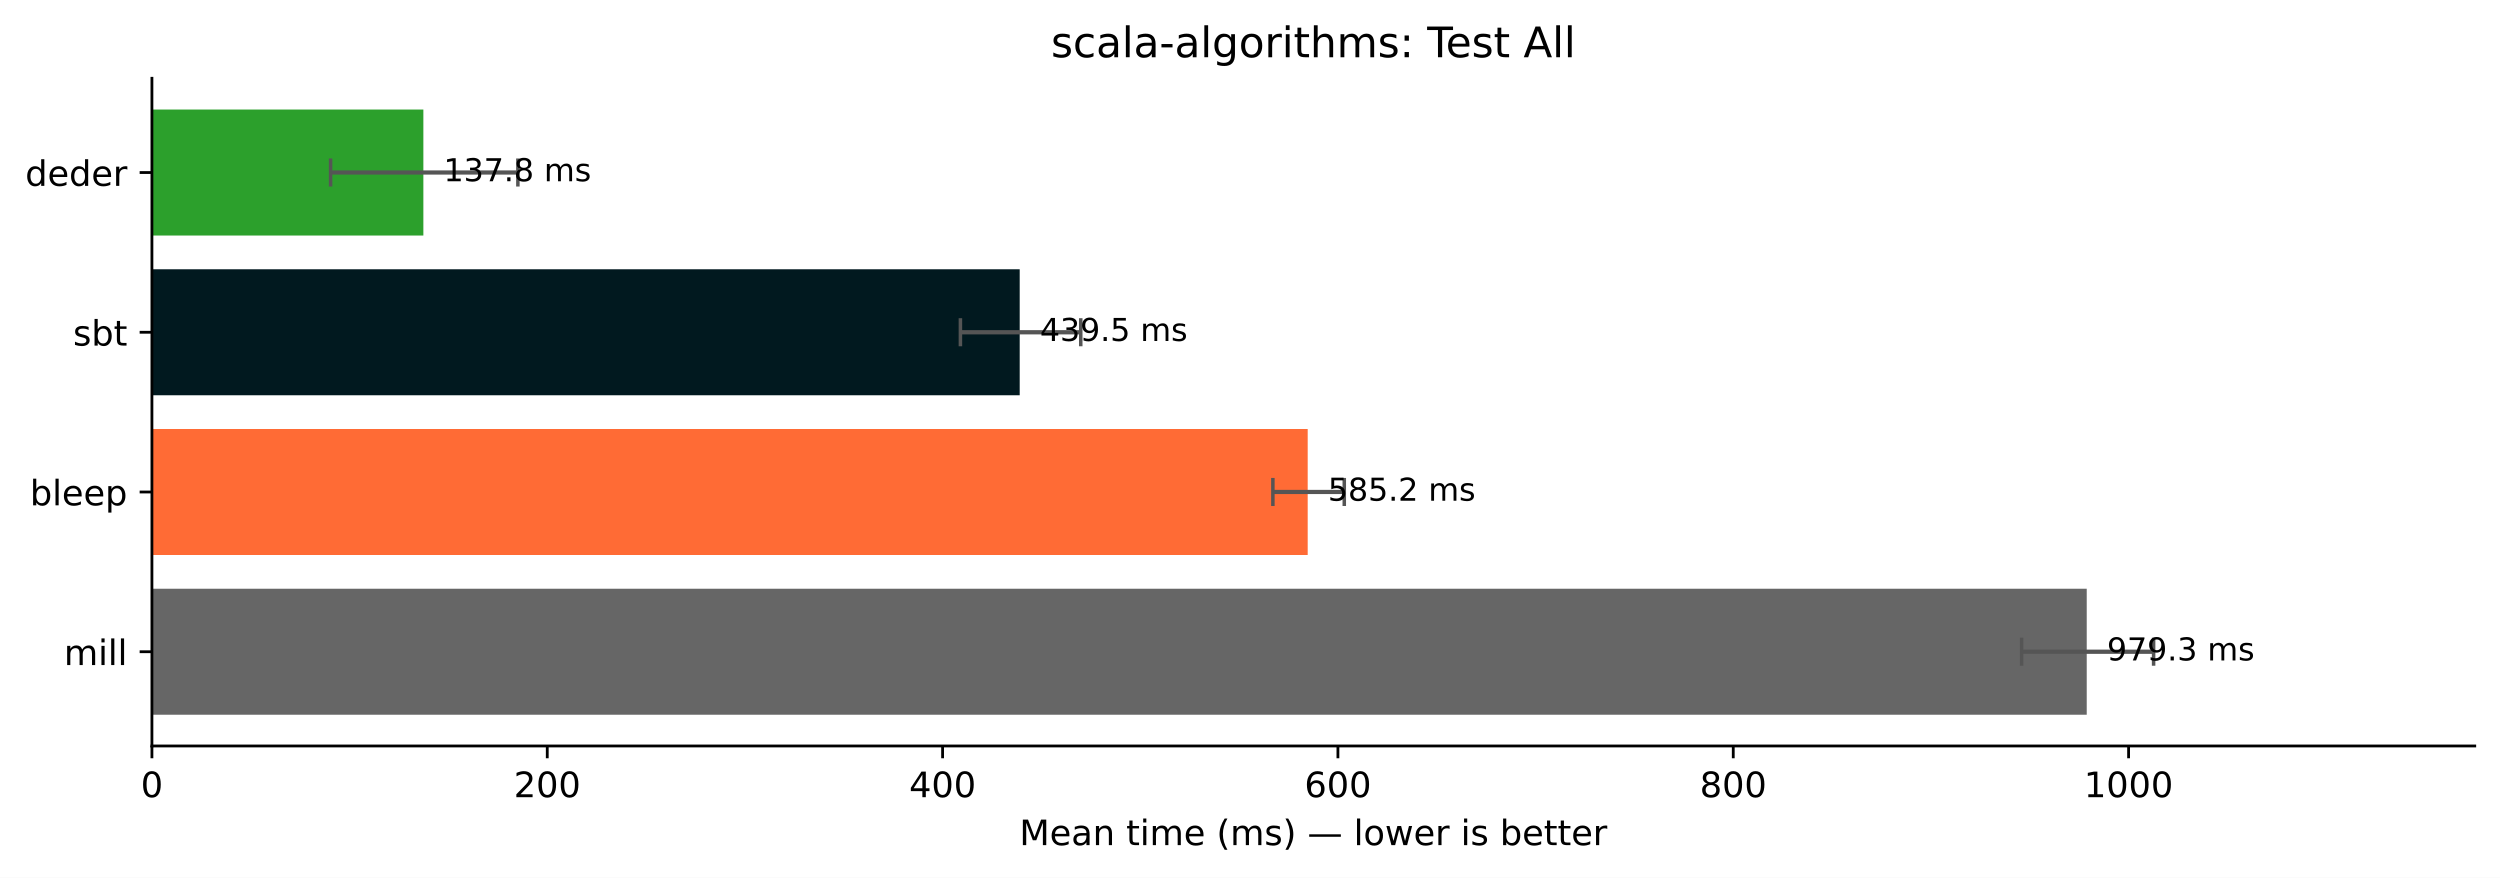
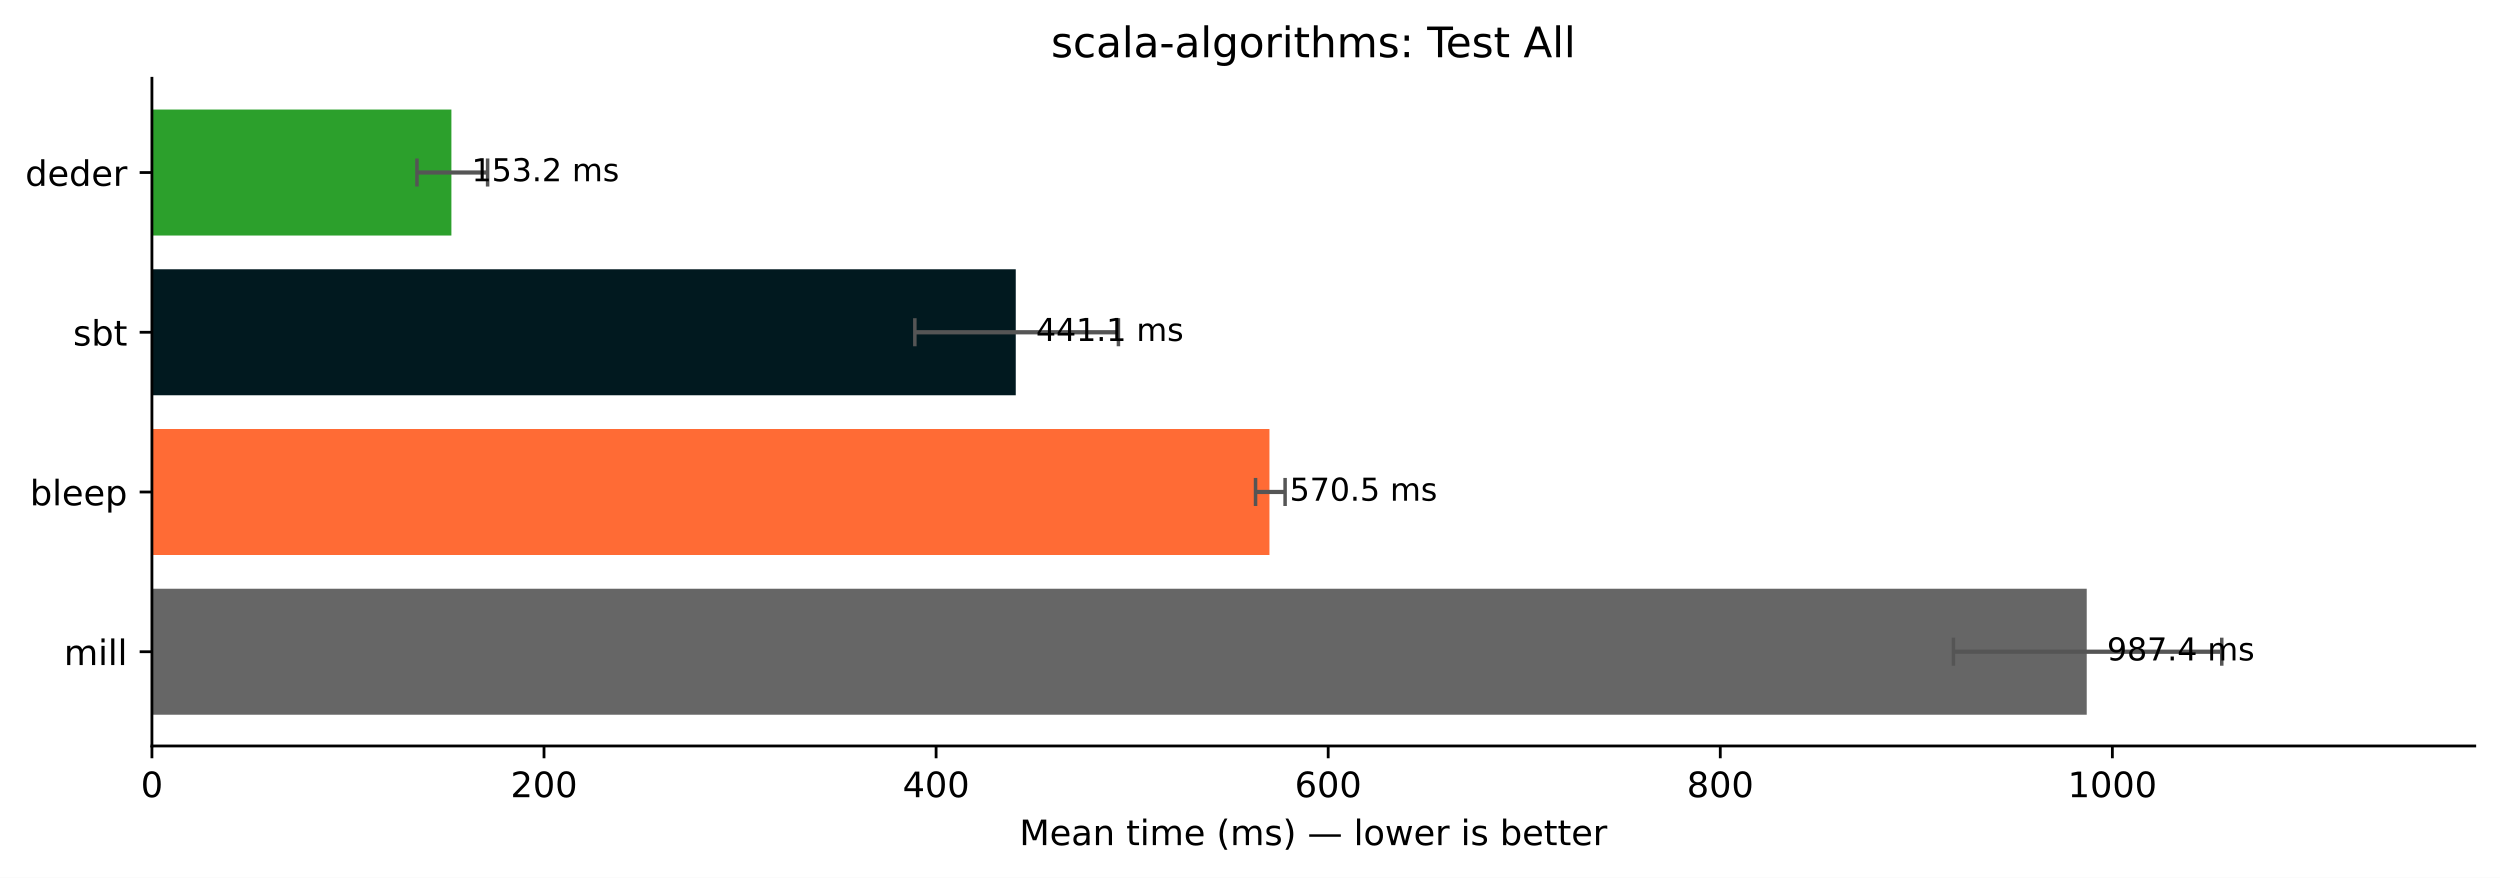
<svg xmlns="http://www.w3.org/2000/svg" xmlns:xlink="http://www.w3.org/1999/xlink" width="712.754pt" height="250.234pt" viewBox="0 0 712.754 250.234" version="1.1">
  <defs>
    <style type="text/css">*{stroke-linejoin: round; stroke-linecap: butt}</style>
  </defs>
  <g id="figure_1">
    <g id="patch_1">
      <path d="M 0 250.234  L 712.754 250.234  L 712.754 0  L 0 0  z " style="fill: #ffffff" />
    </g>
    <g id="axes_1">
      <g id="patch_2">
        <path d="M 43.314 212.678  L 705.554 212.678  L 705.554 22.318  L 43.314 22.318  z " style="fill: #ffffff" />
      </g>
      <g id="patch_3">
-         <path d="M 43.314 204.025  L 595.181 204.025  L 595.181 167.593  L 43.314 167.593  z " clip-path="url(#p6f0d23548c)" style="fill: #666666; stroke: #ffffff; stroke-width: 0.5; stroke-linejoin: miter" />
+         <path d="M 43.314 204.025  L 595.181 204.025  L 595.181 167.593  L 43.314 167.593  z " clip-path="url(#p4888cff6eb)" style="fill: #666666; stroke: #ffffff; stroke-width: 0.5; stroke-linejoin: miter" />
      </g>
      <g id="patch_4">
-         <path d="M 43.314 158.485  L 373.077 158.485  L 373.077 122.052  L 43.314 122.052  z " clip-path="url(#p6f0d23548c)" style="fill: #ff6b35; stroke: #ffffff; stroke-width: 0.5; stroke-linejoin: miter" />
+         <path d="M 43.314 158.485  L 362.171 158.485  L 362.171 122.052  L 43.314 122.052  z " clip-path="url(#p4888cff6eb)" style="fill: #ff6b35; stroke: #ffffff; stroke-width: 0.5; stroke-linejoin: miter" />
      </g>
      <g id="patch_5">
-         <path d="M 43.314 112.944  L 290.968 112.944  L 290.968 76.512  L 43.314 76.512  z " clip-path="url(#p6f0d23548c)" style="fill: #01191f; stroke: #ffffff; stroke-width: 0.5; stroke-linejoin: miter" />
+         <path d="M 43.314 112.944  L 289.845 112.944  L 289.845 76.512  L 43.314 76.512  z " clip-path="url(#p4888cff6eb)" style="fill: #01191f; stroke: #ffffff; stroke-width: 0.5; stroke-linejoin: miter" />
      </g>
      <g id="patch_6">
-         <path d="M 43.314 67.403  L 120.951 67.403  L 120.951 30.971  L 43.314 30.971  z " clip-path="url(#p6f0d23548c)" style="fill: #2ca02c; stroke: #ffffff; stroke-width: 0.5; stroke-linejoin: miter" />
+         <path d="M 43.314 67.403  L 128.944 67.403  L 128.944 30.971  L 43.314 30.971  z " clip-path="url(#p4888cff6eb)" style="fill: #2ca02c; stroke: #ffffff; stroke-width: 0.5; stroke-linejoin: miter" />
      </g>
      <g id="matplotlib.axis_1">
        <g id="xtick_1">
          <g id="line2d_1">
            <defs>
-               <path id="mfed53fc3c5" d="M 0 0  L 0 3.5  " style="stroke: #000000; stroke-width: 0.8" />
+               <path id="me0e08c7382" d="M 0 0  L 0 3.5  " style="stroke: #000000; stroke-width: 0.8" />
            </defs>
            <g>
-               <use xlink:href="#mfed53fc3c5" x="43.314" y="212.678" style="stroke: #000000; stroke-width: 0.8" />
+               <use xlink:href="#me0e08c7382" x="43.314" y="212.678" style="stroke: #000000; stroke-width: 0.8" />
            </g>
          </g>
          <g id="text_1">
            <g transform="translate(40.13281 227.2766) scale(0.1 -0.1)">
              <defs>
                <path id="DejaVuSans-30" d="M 2034 4250  Q 1547 4250 1301 3770  Q 1056 3291 1056 2328  Q 1056 1369 1301 889  Q 1547 409 2034 409  Q 2525 409 2770 889  Q 3016 1369 3016 2328  Q 3016 3291 2770 3770  Q 2525 4250 2034 4250  z M 2034 4750  Q 2819 4750 3233 4129  Q 3647 3509 3647 2328  Q 3647 1150 3233 529  Q 2819 -91 2034 -91  Q 1250 -91 836 529  Q 422 1150 422 2328  Q 422 3509 836 4129  Q 1250 4750 2034 4750  z " transform="scale(0.015625)" />
              </defs>
              <use xlink:href="#DejaVuSans-30" />
            </g>
          </g>
        </g>
        <g id="xtick_2">
          <g id="line2d_2">
            <g>
-               <use xlink:href="#mfed53fc3c5" x="156.024" y="212.678" style="stroke: #000000; stroke-width: 0.8" />
+               <use xlink:href="#me0e08c7382" x="155.099" y="212.678" style="stroke: #000000; stroke-width: 0.8" />
            </g>
          </g>
          <g id="text_2">
-             <g transform="translate(146.4803 227.2766) scale(0.1 -0.1)">
+             <g transform="translate(145.5553 227.2766) scale(0.1 -0.1)">
              <defs>
                <path id="DejaVuSans-32" d="M 1228 531  L 3431 531  L 3431 0  L 469 0  L 469 531  Q 828 903 1448 1529  Q 2069 2156 2228 2338  Q 2531 2678 2651 2914  Q 2772 3150 2772 3378  Q 2772 3750 2511 3984  Q 2250 4219 1831 4219  Q 1534 4219 1204 4116  Q 875 4013 500 3803  L 500 4441  Q 881 4594 1212 4672  Q 1544 4750 1819 4750  Q 2544 4750 2975 4387  Q 3406 4025 3406 3419  Q 3406 3131 3298 2873  Q 3191 2616 2906 2266  Q 2828 2175 2409 1742  Q 1991 1309 1228 531  z " transform="scale(0.015625)" />
              </defs>
              <use xlink:href="#DejaVuSans-32" />
              <use xlink:href="#DejaVuSans-30" transform="translate(63.62305 0)" />
              <use xlink:href="#DejaVuSans-30" transform="translate(127.2461 0)" />
            </g>
          </g>
        </g>
        <g id="xtick_3">
          <g id="line2d_3">
            <g>
-               <use xlink:href="#mfed53fc3c5" x="268.734" y="212.678" style="stroke: #000000; stroke-width: 0.8" />
+               <use xlink:href="#me0e08c7382" x="266.884" y="212.678" style="stroke: #000000; stroke-width: 0.8" />
            </g>
          </g>
          <g id="text_3">
-             <g transform="translate(259.1902 227.2766) scale(0.1 -0.1)">
+             <g transform="translate(257.3402 227.2766) scale(0.1 -0.1)">
              <defs>
                <path id="DejaVuSans-34" d="M 2419 4116  L 825 1625  L 2419 1625  L 2419 4116  z M 2253 4666  L 3047 4666  L 3047 1625  L 3713 1625  L 3713 1100  L 3047 1100  L 3047 0  L 2419 0  L 2419 1100  L 313 1100  L 313 1709  L 2253 4666  z " transform="scale(0.015625)" />
              </defs>
              <use xlink:href="#DejaVuSans-34" />
              <use xlink:href="#DejaVuSans-30" transform="translate(63.62305 0)" />
              <use xlink:href="#DejaVuSans-30" transform="translate(127.2461 0)" />
            </g>
          </g>
        </g>
        <g id="xtick_4">
          <g id="line2d_4">
            <g>
-               <use xlink:href="#mfed53fc3c5" x="381.444" y="212.678" style="stroke: #000000; stroke-width: 0.8" />
+               <use xlink:href="#me0e08c7382" x="378.669" y="212.678" style="stroke: #000000; stroke-width: 0.8" />
            </g>
          </g>
          <g id="text_4">
-             <g transform="translate(371.9002 227.2766) scale(0.1 -0.1)">
+             <g transform="translate(369.1252 227.2766) scale(0.1 -0.1)">
              <defs>
                <path id="DejaVuSans-36" d="M 2113 2584  Q 1688 2584 1439 2293  Q 1191 2003 1191 1497  Q 1191 994 1439 701  Q 1688 409 2113 409  Q 2538 409 2786 701  Q 3034 994 3034 1497  Q 3034 2003 2786 2293  Q 2538 2584 2113 2584  z M 3366 4563  L 3366 3988  Q 3128 4100 2886 4159  Q 2644 4219 2406 4219  Q 1781 4219 1451 3797  Q 1122 3375 1075 2522  Q 1259 2794 1537 2939  Q 1816 3084 2150 3084  Q 2853 3084 3261 2657  Q 3669 2231 3669 1497  Q 3669 778 3244 343  Q 2819 -91 2113 -91  Q 1303 -91 875 529  Q 447 1150 447 2328  Q 447 3434 972 4092  Q 1497 4750 2381 4750  Q 2619 4750 2861 4703  Q 3103 4656 3366 4563  z " transform="scale(0.015625)" />
              </defs>
              <use xlink:href="#DejaVuSans-36" />
              <use xlink:href="#DejaVuSans-30" transform="translate(63.62305 0)" />
              <use xlink:href="#DejaVuSans-30" transform="translate(127.2461 0)" />
            </g>
          </g>
        </g>
        <g id="xtick_5">
          <g id="line2d_5">
            <g>
-               <use xlink:href="#mfed53fc3c5" x="494.154" y="212.678" style="stroke: #000000; stroke-width: 0.8" />
+               <use xlink:href="#me0e08c7382" x="490.454" y="212.678" style="stroke: #000000; stroke-width: 0.8" />
            </g>
          </g>
          <g id="text_5">
-             <g transform="translate(484.6102 227.2766) scale(0.1 -0.1)">
+             <g transform="translate(480.9101 227.2766) scale(0.1 -0.1)">
              <defs>
                <path id="DejaVuSans-38" d="M 2034 2216  Q 1584 2216 1326 1975  Q 1069 1734 1069 1313  Q 1069 891 1326 650  Q 1584 409 2034 409  Q 2484 409 2743 651  Q 3003 894 3003 1313  Q 3003 1734 2745 1975  Q 2488 2216 2034 2216  z M 1403 2484  Q 997 2584 770 2862  Q 544 3141 544 3541  Q 544 4100 942 4425  Q 1341 4750 2034 4750  Q 2731 4750 3128 4425  Q 3525 4100 3525 3541  Q 3525 3141 3298 2862  Q 3072 2584 2669 2484  Q 3125 2378 3379 2068  Q 3634 1759 3634 1313  Q 3634 634 3220 271  Q 2806 -91 2034 -91  Q 1263 -91 848 271  Q 434 634 434 1313  Q 434 1759 690 2068  Q 947 2378 1403 2484  z M 1172 3481  Q 1172 3119 1398 2916  Q 1625 2713 2034 2713  Q 2441 2713 2670 2916  Q 2900 3119 2900 3481  Q 2900 3844 2670 4047  Q 2441 4250 2034 4250  Q 1625 4250 1398 4047  Q 1172 3844 1172 3481  z " transform="scale(0.015625)" />
              </defs>
              <use xlink:href="#DejaVuSans-38" />
              <use xlink:href="#DejaVuSans-30" transform="translate(63.62305 0)" />
              <use xlink:href="#DejaVuSans-30" transform="translate(127.2461 0)" />
            </g>
          </g>
        </g>
        <g id="xtick_6">
          <g id="line2d_6">
            <g>
-               <use xlink:href="#mfed53fc3c5" x="606.864" y="212.678" style="stroke: #000000; stroke-width: 0.8" />
+               <use xlink:href="#me0e08c7382" x="602.239" y="212.678" style="stroke: #000000; stroke-width: 0.8" />
            </g>
          </g>
          <g id="text_6">
-             <g transform="translate(594.1389 227.2766) scale(0.1 -0.1)">
+             <g transform="translate(589.5138 227.2766) scale(0.1 -0.1)">
              <defs>
                <path id="DejaVuSans-31" d="M 794 531  L 1825 531  L 1825 4091  L 703 3866  L 703 4441  L 1819 4666  L 2450 4666  L 2450 531  L 3481 531  L 3481 0  L 794 0  L 794 531  z " transform="scale(0.015625)" />
              </defs>
              <use xlink:href="#DejaVuSans-31" />
              <use xlink:href="#DejaVuSans-30" transform="translate(63.62305 0)" />
              <use xlink:href="#DejaVuSans-30" transform="translate(127.2461 0)" />
              <use xlink:href="#DejaVuSans-30" transform="translate(190.8691 0)" />
            </g>
          </g>
        </g>
        <g id="text_7">
          <g transform="translate(290.6372 240.9547) scale(0.1 -0.1)">
            <defs>
              <path id="DejaVuSans-4d" d="M 628 4666  L 1569 4666  L 2759 1491  L 3956 4666  L 4897 4666  L 4897 0  L 4281 0  L 4281 4097  L 3078 897  L 2444 897  L 1241 4097  L 1241 0  L 628 0  L 628 4666  z " transform="scale(0.015625)" />
              <path id="DejaVuSans-65" d="M 3597 1894  L 3597 1613  L 953 1613  Q 991 1019 1311 708  Q 1631 397 2203 397  Q 2534 397 2845 478  Q 3156 559 3463 722  L 3463 178  Q 3153 47 2828 -22  Q 2503 -91 2169 -91  Q 1331 -91 842 396  Q 353 884 353 1716  Q 353 2575 817 3079  Q 1281 3584 2069 3584  Q 2775 3584 3186 3129  Q 3597 2675 3597 1894  z M 3022 2063  Q 3016 2534 2758 2815  Q 2500 3097 2075 3097  Q 1594 3097 1305 2825  Q 1016 2553 972 2059  L 3022 2063  z " transform="scale(0.015625)" />
              <path id="DejaVuSans-61" d="M 2194 1759  Q 1497 1759 1228 1600  Q 959 1441 959 1056  Q 959 750 1161 570  Q 1363 391 1709 391  Q 2188 391 2477 730  Q 2766 1069 2766 1631  L 2766 1759  L 2194 1759  z M 3341 1997  L 3341 0  L 2766 0  L 2766 531  Q 2569 213 2275 61  Q 1981 -91 1556 -91  Q 1019 -91 701 211  Q 384 513 384 1019  Q 384 1609 779 1909  Q 1175 2209 1959 2209  L 2766 2209  L 2766 2266  Q 2766 2663 2505 2880  Q 2244 3097 1772 3097  Q 1472 3097 1187 3025  Q 903 2953 641 2809  L 641 3341  Q 956 3463 1253 3523  Q 1550 3584 1831 3584  Q 2591 3584 2966 3190  Q 3341 2797 3341 1997  z " transform="scale(0.015625)" />
              <path id="DejaVuSans-6e" d="M 3513 2113  L 3513 0  L 2938 0  L 2938 2094  Q 2938 2591 2744 2837  Q 2550 3084 2163 3084  Q 1697 3084 1428 2787  Q 1159 2491 1159 1978  L 1159 0  L 581 0  L 581 3500  L 1159 3500  L 1159 2956  Q 1366 3272 1645 3428  Q 1925 3584 2291 3584  Q 2894 3584 3203 3211  Q 3513 2838 3513 2113  z " transform="scale(0.015625)" />
              <path id="DejaVuSans-20" transform="scale(0.015625)" />
              <path id="DejaVuSans-74" d="M 1172 4494  L 1172 3500  L 2356 3500  L 2356 3053  L 1172 3053  L 1172 1153  Q 1172 725 1289 603  Q 1406 481 1766 481  L 2356 481  L 2356 0  L 1766 0  Q 1100 0 847 248  Q 594 497 594 1153  L 594 3053  L 172 3053  L 172 3500  L 594 3500  L 594 4494  L 1172 4494  z " transform="scale(0.015625)" />
              <path id="DejaVuSans-69" d="M 603 3500  L 1178 3500  L 1178 0  L 603 0  L 603 3500  z M 603 4863  L 1178 4863  L 1178 4134  L 603 4134  L 603 4863  z " transform="scale(0.015625)" />
              <path id="DejaVuSans-6d" d="M 3328 2828  Q 3544 3216 3844 3400  Q 4144 3584 4550 3584  Q 5097 3584 5394 3201  Q 5691 2819 5691 2113  L 5691 0  L 5113 0  L 5113 2094  Q 5113 2597 4934 2840  Q 4756 3084 4391 3084  Q 3944 3084 3684 2787  Q 3425 2491 3425 1978  L 3425 0  L 2847 0  L 2847 2094  Q 2847 2600 2669 2842  Q 2491 3084 2119 3084  Q 1678 3084 1418 2786  Q 1159 2488 1159 1978  L 1159 0  L 581 0  L 581 3500  L 1159 3500  L 1159 2956  Q 1356 3278 1631 3431  Q 1906 3584 2284 3584  Q 2666 3584 2933 3390  Q 3200 3197 3328 2828  z " transform="scale(0.015625)" />
              <path id="DejaVuSans-28" d="M 1984 4856  Q 1566 4138 1362 3434  Q 1159 2731 1159 2009  Q 1159 1288 1364 580  Q 1569 -128 1984 -844  L 1484 -844  Q 1016 -109 783 600  Q 550 1309 550 2009  Q 550 2706 781 3412  Q 1013 4119 1484 4856  L 1984 4856  z " transform="scale(0.015625)" />
              <path id="DejaVuSans-73" d="M 2834 3397  L 2834 2853  Q 2591 2978 2328 3040  Q 2066 3103 1784 3103  Q 1356 3103 1142 2972  Q 928 2841 928 2578  Q 928 2378 1081 2264  Q 1234 2150 1697 2047  L 1894 2003  Q 2506 1872 2764 1633  Q 3022 1394 3022 966  Q 3022 478 2636 193  Q 2250 -91 1575 -91  Q 1294 -91 989 -36  Q 684 19 347 128  L 347 722  Q 666 556 975 473  Q 1284 391 1588 391  Q 1994 391 2212 530  Q 2431 669 2431 922  Q 2431 1156 2273 1281  Q 2116 1406 1581 1522  L 1381 1569  Q 847 1681 609 1914  Q 372 2147 372 2553  Q 372 3047 722 3315  Q 1072 3584 1716 3584  Q 2034 3584 2315 3537  Q 2597 3491 2834 3397  z " transform="scale(0.015625)" />
              <path id="DejaVuSans-29" d="M 513 4856  L 1013 4856  Q 1481 4119 1714 3412  Q 1947 2706 1947 2009  Q 1947 1309 1714 600  Q 1481 -109 1013 -844  L 513 -844  Q 928 -128 1133 580  Q 1338 1288 1338 2009  Q 1338 2731 1133 3434  Q 928 4138 513 4856  z " transform="scale(0.015625)" />
              <path id="DejaVuSans-2014" d="M 313 1978  L 6088 1978  L 6088 1528  L 313 1528  L 313 1978  z " transform="scale(0.015625)" />
              <path id="DejaVuSans-6c" d="M 603 4863  L 1178 4863  L 1178 0  L 603 0  L 603 4863  z " transform="scale(0.015625)" />
              <path id="DejaVuSans-6f" d="M 1959 3097  Q 1497 3097 1228 2736  Q 959 2375 959 1747  Q 959 1119 1226 758  Q 1494 397 1959 397  Q 2419 397 2687 759  Q 2956 1122 2956 1747  Q 2956 2369 2687 2733  Q 2419 3097 1959 3097  z M 1959 3584  Q 2709 3584 3137 3096  Q 3566 2609 3566 1747  Q 3566 888 3137 398  Q 2709 -91 1959 -91  Q 1206 -91 779 398  Q 353 888 353 1747  Q 353 2609 779 3096  Q 1206 3584 1959 3584  z " transform="scale(0.015625)" />
              <path id="DejaVuSans-77" d="M 269 3500  L 844 3500  L 1563 769  L 2278 3500  L 2956 3500  L 3675 769  L 4391 3500  L 4966 3500  L 4050 0  L 3372 0  L 2619 2869  L 1863 0  L 1184 0  L 269 3500  z " transform="scale(0.015625)" />
              <path id="DejaVuSans-72" d="M 2631 2963  Q 2534 3019 2420 3045  Q 2306 3072 2169 3072  Q 1681 3072 1420 2755  Q 1159 2438 1159 1844  L 1159 0  L 581 0  L 581 3500  L 1159 3500  L 1159 2956  Q 1341 3275 1631 3429  Q 1922 3584 2338 3584  Q 2397 3584 2469 3576  Q 2541 3569 2628 3553  L 2631 2963  z " transform="scale(0.015625)" />
              <path id="DejaVuSans-62" d="M 3116 1747  Q 3116 2381 2855 2742  Q 2594 3103 2138 3103  Q 1681 3103 1420 2742  Q 1159 2381 1159 1747  Q 1159 1113 1420 752  Q 1681 391 2138 391  Q 2594 391 2855 752  Q 3116 1113 3116 1747  z M 1159 2969  Q 1341 3281 1617 3432  Q 1894 3584 2278 3584  Q 2916 3584 3314 3078  Q 3713 2572 3713 1747  Q 3713 922 3314 415  Q 2916 -91 2278 -91  Q 1894 -91 1617 61  Q 1341 213 1159 525  L 1159 0  L 581 0  L 581 4863  L 1159 4863  L 1159 2969  z " transform="scale(0.015625)" />
            </defs>
            <use xlink:href="#DejaVuSans-4d" />
            <use xlink:href="#DejaVuSans-65" transform="translate(86.2793 0)" />
            <use xlink:href="#DejaVuSans-61" transform="translate(147.8027 0)" />
            <use xlink:href="#DejaVuSans-6e" transform="translate(209.082 0)" />
            <use xlink:href="#DejaVuSans-20" transform="translate(272.4609 0)" />
            <use xlink:href="#DejaVuSans-74" transform="translate(304.248 0)" />
            <use xlink:href="#DejaVuSans-69" transform="translate(343.457 0)" />
            <use xlink:href="#DejaVuSans-6d" transform="translate(371.2402 0)" />
            <use xlink:href="#DejaVuSans-65" transform="translate(468.6523 0)" />
            <use xlink:href="#DejaVuSans-20" transform="translate(530.1758 0)" />
            <use xlink:href="#DejaVuSans-28" transform="translate(561.9629 0)" />
            <use xlink:href="#DejaVuSans-6d" transform="translate(600.9766 0)" />
            <use xlink:href="#DejaVuSans-73" transform="translate(698.3887 0)" />
            <use xlink:href="#DejaVuSans-29" transform="translate(750.4883 0)" />
            <use xlink:href="#DejaVuSans-20" transform="translate(789.502 0)" />
            <use xlink:href="#DejaVuSans-2014" transform="translate(821.2891 0)" />
            <use xlink:href="#DejaVuSans-20" transform="translate(921.2891 0)" />
            <use xlink:href="#DejaVuSans-6c" transform="translate(953.0762 0)" />
            <use xlink:href="#DejaVuSans-6f" transform="translate(980.8594 0)" />
            <use xlink:href="#DejaVuSans-77" transform="translate(1042.041 0)" />
            <use xlink:href="#DejaVuSans-65" transform="translate(1123.828 0)" />
            <use xlink:href="#DejaVuSans-72" transform="translate(1185.352 0)" />
            <use xlink:href="#DejaVuSans-20" transform="translate(1226.465 0)" />
            <use xlink:href="#DejaVuSans-69" transform="translate(1258.252 0)" />
            <use xlink:href="#DejaVuSans-73" transform="translate(1286.035 0)" />
            <use xlink:href="#DejaVuSans-20" transform="translate(1338.135 0)" />
            <use xlink:href="#DejaVuSans-62" transform="translate(1369.922 0)" />
            <use xlink:href="#DejaVuSans-65" transform="translate(1433.398 0)" />
            <use xlink:href="#DejaVuSans-74" transform="translate(1494.922 0)" />
            <use xlink:href="#DejaVuSans-74" transform="translate(1534.131 0)" />
            <use xlink:href="#DejaVuSans-65" transform="translate(1573.34 0)" />
            <use xlink:href="#DejaVuSans-72" transform="translate(1634.863 0)" />
          </g>
        </g>
      </g>
      <g id="matplotlib.axis_2">
        <g id="ytick_1">
          <g id="line2d_7">
            <defs>
-               <path id="ma9e6e2f2ea" d="M 0 0  L -3.5 0  " style="stroke: #000000; stroke-width: 0.8" />
+               <path id="m2886c5a9be" d="M 0 0  L -3.5 0  " style="stroke: #000000; stroke-width: 0.8" />
            </defs>
            <g>
-               <use xlink:href="#ma9e6e2f2ea" x="43.314" y="185.809" style="stroke: #000000; stroke-width: 0.8" />
+               <use xlink:href="#m2886c5a9be" x="43.314" y="185.809" style="stroke: #000000; stroke-width: 0.8" />
            </g>
          </g>
          <g id="text_8">
            <g transform="translate(18.23906 189.6083) scale(0.1 -0.1)">
              <use xlink:href="#DejaVuSans-6d" />
              <use xlink:href="#DejaVuSans-69" transform="translate(97.41211 0)" />
              <use xlink:href="#DejaVuSans-6c" transform="translate(125.1953 0)" />
              <use xlink:href="#DejaVuSans-6c" transform="translate(152.9785 0)" />
            </g>
          </g>
        </g>
        <g id="ytick_2">
          <g id="line2d_8">
            <g>
-               <use xlink:href="#ma9e6e2f2ea" x="43.314" y="140.268" style="stroke: #000000; stroke-width: 0.8" />
+               <use xlink:href="#m2886c5a9be" x="43.314" y="140.268" style="stroke: #000000; stroke-width: 0.8" />
            </g>
          </g>
          <g id="text_9">
            <g transform="translate(8.532813 144.0677) scale(0.1 -0.1)">
              <defs>
                <path id="DejaVuSans-70" d="M 1159 525  L 1159 -1331  L 581 -1331  L 581 3500  L 1159 3500  L 1159 2969  Q 1341 3281 1617 3432  Q 1894 3584 2278 3584  Q 2916 3584 3314 3078  Q 3713 2572 3713 1747  Q 3713 922 3314 415  Q 2916 -91 2278 -91  Q 1894 -91 1617 61  Q 1341 213 1159 525  z M 3116 1747  Q 3116 2381 2855 2742  Q 2594 3103 2138 3103  Q 1681 3103 1420 2742  Q 1159 2381 1159 1747  Q 1159 1113 1420 752  Q 1681 391 2138 391  Q 2594 391 2855 752  Q 3116 1113 3116 1747  z " transform="scale(0.015625)" />
              </defs>
              <use xlink:href="#DejaVuSans-62" />
              <use xlink:href="#DejaVuSans-6c" transform="translate(63.47656 0)" />
              <use xlink:href="#DejaVuSans-65" transform="translate(91.25977 0)" />
              <use xlink:href="#DejaVuSans-65" transform="translate(152.7832 0)" />
              <use xlink:href="#DejaVuSans-70" transform="translate(214.3066 0)" />
            </g>
          </g>
        </g>
        <g id="ytick_3">
          <g id="line2d_9">
            <g>
-               <use xlink:href="#ma9e6e2f2ea" x="43.314" y="94.728" style="stroke: #000000; stroke-width: 0.8" />
+               <use xlink:href="#m2886c5a9be" x="43.314" y="94.728" style="stroke: #000000; stroke-width: 0.8" />
            </g>
          </g>
          <g id="text_10">
            <g transform="translate(20.83594 98.52701) scale(0.1 -0.1)">
              <use xlink:href="#DejaVuSans-73" />
              <use xlink:href="#DejaVuSans-62" transform="translate(52.09961 0)" />
              <use xlink:href="#DejaVuSans-74" transform="translate(115.5762 0)" />
            </g>
          </g>
        </g>
        <g id="ytick_4">
          <g id="line2d_10">
            <g>
-               <use xlink:href="#ma9e6e2f2ea" x="43.314" y="49.187" style="stroke: #000000; stroke-width: 0.8" />
+               <use xlink:href="#m2886c5a9be" x="43.314" y="49.187" style="stroke: #000000; stroke-width: 0.8" />
            </g>
          </g>
          <g id="text_11">
            <g transform="translate(7.2 52.98634) scale(0.1 -0.1)">
              <defs>
                <path id="DejaVuSans-64" d="M 2906 2969  L 2906 4863  L 3481 4863  L 3481 0  L 2906 0  L 2906 525  Q 2725 213 2448 61  Q 2172 -91 1784 -91  Q 1150 -91 751 415  Q 353 922 353 1747  Q 353 2572 751 3078  Q 1150 3584 1784 3584  Q 2172 3584 2448 3432  Q 2725 3281 2906 2969  z M 947 1747  Q 947 1113 1208 752  Q 1469 391 1925 391  Q 2381 391 2643 752  Q 2906 1113 2906 1747  Q 2906 2381 2643 2742  Q 2381 3103 1925 3103  Q 1469 3103 1208 2742  Q 947 2381 947 1747  z " transform="scale(0.015625)" />
              </defs>
              <use xlink:href="#DejaVuSans-64" />
              <use xlink:href="#DejaVuSans-65" transform="translate(63.47656 0)" />
              <use xlink:href="#DejaVuSans-64" transform="translate(125 0)" />
              <use xlink:href="#DejaVuSans-65" transform="translate(188.4766 0)" />
              <use xlink:href="#DejaVuSans-72" transform="translate(250 0)" />
            </g>
          </g>
        </g>
      </g>
      <g id="LineCollection_1">
-         <path d="M 576.363 185.809  L 613.998 185.809  " clip-path="url(#p6f0d23548c)" style="fill: none; stroke: #555555; stroke-width: 1.2" />
-         <path d="M 362.9 140.268  L 383.254 140.268  " clip-path="url(#p6f0d23548c)" style="fill: none; stroke: #555555; stroke-width: 1.2" />
-         <path d="M 273.813 94.728  L 308.124 94.728  " clip-path="url(#p6f0d23548c)" style="fill: none; stroke: #555555; stroke-width: 1.2" />
-         <path d="M 94.253 49.187  L 147.649 49.187  " clip-path="url(#p6f0d23548c)" style="fill: none; stroke: #555555; stroke-width: 1.2" />
+         <path d="M 556.936 185.809  L 633.425 185.809  " clip-path="url(#p4888cff6eb)" style="fill: none; stroke: #555555; stroke-width: 1.2" />
+         <path d="M 357.957 140.268  L 366.385 140.268  " clip-path="url(#p4888cff6eb)" style="fill: none; stroke: #555555; stroke-width: 1.2" />
+         <path d="M 260.824 94.728  L 318.866 94.728  " clip-path="url(#p4888cff6eb)" style="fill: none; stroke: #555555; stroke-width: 1.2" />
+         <path d="M 118.872 49.187  L 139.017 49.187  " clip-path="url(#p4888cff6eb)" style="fill: none; stroke: #555555; stroke-width: 1.2" />
      </g>
      <g id="line2d_11">
        <defs>
-           <path id="m5d13f2602f" d="M 0 4  L 0 -4  " style="stroke: #555555" />
+           <path id="m384f2eba77" d="M 0 4  L 0 -4  " style="stroke: #555555" />
        </defs>
-         <g clip-path="url(#p6f0d23548c)">
-           <use xlink:href="#m5d13f2602f" x="576.363" y="185.809" style="fill: #1f77b4; stroke: #555555" />
-           <use xlink:href="#m5d13f2602f" x="362.9" y="140.268" style="fill: #1f77b4; stroke: #555555" />
-           <use xlink:href="#m5d13f2602f" x="273.813" y="94.728" style="fill: #1f77b4; stroke: #555555" />
-           <use xlink:href="#m5d13f2602f" x="94.253" y="49.187" style="fill: #1f77b4; stroke: #555555" />
+         <g clip-path="url(#p4888cff6eb)">
+           <use xlink:href="#m384f2eba77" x="556.936" y="185.809" style="fill: #1f77b4; stroke: #555555" />
+           <use xlink:href="#m384f2eba77" x="357.957" y="140.268" style="fill: #1f77b4; stroke: #555555" />
+           <use xlink:href="#m384f2eba77" x="260.824" y="94.728" style="fill: #1f77b4; stroke: #555555" />
+           <use xlink:href="#m384f2eba77" x="118.872" y="49.187" style="fill: #1f77b4; stroke: #555555" />
        </g>
      </g>
      <g id="line2d_12">
-         <g clip-path="url(#p6f0d23548c)">
-           <use xlink:href="#m5d13f2602f" x="613.998" y="185.809" style="fill: #1f77b4; stroke: #555555" />
-           <use xlink:href="#m5d13f2602f" x="383.254" y="140.268" style="fill: #1f77b4; stroke: #555555" />
-           <use xlink:href="#m5d13f2602f" x="308.124" y="94.728" style="fill: #1f77b4; stroke: #555555" />
-           <use xlink:href="#m5d13f2602f" x="147.649" y="49.187" style="fill: #1f77b4; stroke: #555555" />
+         <g clip-path="url(#p4888cff6eb)">
+           <use xlink:href="#m384f2eba77" x="633.425" y="185.809" style="fill: #1f77b4; stroke: #555555" />
+           <use xlink:href="#m384f2eba77" x="366.385" y="140.268" style="fill: #1f77b4; stroke: #555555" />
+           <use xlink:href="#m384f2eba77" x="318.866" y="94.728" style="fill: #1f77b4; stroke: #555555" />
+           <use xlink:href="#m384f2eba77" x="139.017" y="49.187" style="fill: #1f77b4; stroke: #555555" />
        </g>
      </g>
      <g id="patch_7">
        <path d="M 43.314 212.678  L 43.314 22.318  " style="fill: none; stroke: #000000; stroke-width: 0.8; stroke-linejoin: miter; stroke-linecap: square" />
      </g>
      <g id="patch_8">
        <path d="M 43.314 212.678  L 705.554 212.678  " style="fill: none; stroke: #000000; stroke-width: 0.8; stroke-linejoin: miter; stroke-linecap: square" />
      </g>
      <g id="text_12">
        <g transform="translate(600.6994 188.2926) scale(0.09 -0.09)">
          <defs>
            <path id="DejaVuSans-39" d="M 703 97  L 703 672  Q 941 559 1184 500  Q 1428 441 1663 441  Q 2288 441 2617 861  Q 2947 1281 2994 2138  Q 2813 1869 2534 1725  Q 2256 1581 1919 1581  Q 1219 1581 811 2004  Q 403 2428 403 3163  Q 403 3881 828 4315  Q 1253 4750 1959 4750  Q 2769 4750 3195 4129  Q 3622 3509 3622 2328  Q 3622 1225 3098 567  Q 2575 -91 1691 -91  Q 1453 -91 1209 -44  Q 966 3 703 97  z M 1959 2075  Q 2384 2075 2632 2365  Q 2881 2656 2881 3163  Q 2881 3666 2632 3958  Q 2384 4250 1959 4250  Q 1534 4250 1286 3958  Q 1038 3666 1038 3163  Q 1038 2656 1286 2365  Q 1534 2075 1959 2075  z " transform="scale(0.015625)" />
            <path id="DejaVuSans-37" d="M 525 4666  L 3525 4666  L 3525 4397  L 1831 0  L 1172 0  L 2766 4134  L 525 4134  L 525 4666  z " transform="scale(0.015625)" />
            <path id="DejaVuSans-2e" d="M 684 794  L 1344 794  L 1344 0  L 684 0  L 684 794  z " transform="scale(0.015625)" />
-             <path id="DejaVuSans-33" d="M 2597 2516  Q 3050 2419 3304 2112  Q 3559 1806 3559 1356  Q 3559 666 3084 287  Q 2609 -91 1734 -91  Q 1441 -91 1130 -33  Q 819 25 488 141  L 488 750  Q 750 597 1062 519  Q 1375 441 1716 441  Q 2309 441 2620 675  Q 2931 909 2931 1356  Q 2931 1769 2642 2001  Q 2353 2234 1838 2234  L 1294 2234  L 1294 2753  L 1863 2753  Q 2328 2753 2575 2939  Q 2822 3125 2822 3475  Q 2822 3834 2567 4026  Q 2313 4219 1838 4219  Q 1578 4219 1281 4162  Q 984 4106 628 3988  L 628 4550  Q 988 4650 1302 4700  Q 1616 4750 1894 4750  Q 2613 4750 3031 4423  Q 3450 4097 3450 3541  Q 3450 3153 3228 2886  Q 3006 2619 2597 2516  z " transform="scale(0.015625)" />
          </defs>
          <use xlink:href="#DejaVuSans-39" />
-           <use xlink:href="#DejaVuSans-37" transform="translate(63.62305 0)" />
-           <use xlink:href="#DejaVuSans-39" transform="translate(127.2461 0)" />
+           <use xlink:href="#DejaVuSans-38" transform="translate(63.62305 0)" />
+           <use xlink:href="#DejaVuSans-37" transform="translate(127.2461 0)" />
          <use xlink:href="#DejaVuSans-2e" transform="translate(190.8691 0)" />
-           <use xlink:href="#DejaVuSans-33" transform="translate(222.6562 0)" />
+           <use xlink:href="#DejaVuSans-34" transform="translate(222.6562 0)" />
          <use xlink:href="#DejaVuSans-20" transform="translate(286.2793 0)" />
          <use xlink:href="#DejaVuSans-6d" transform="translate(318.0664 0)" />
          <use xlink:href="#DejaVuSans-73" transform="translate(415.4785 0)" />
        </g>
      </g>
      <g id="text_13">
-         <g transform="translate(378.5957 142.7519) scale(0.09 -0.09)">
+         <g transform="translate(367.6895 142.7519) scale(0.09 -0.09)">
          <defs>
            <path id="DejaVuSans-35" d="M 691 4666  L 3169 4666  L 3169 4134  L 1269 4134  L 1269 2991  Q 1406 3038 1543 3061  Q 1681 3084 1819 3084  Q 2600 3084 3056 2656  Q 3513 2228 3513 1497  Q 3513 744 3044 326  Q 2575 -91 1722 -91  Q 1428 -91 1123 -41  Q 819 9 494 109  L 494 744  Q 775 591 1075 516  Q 1375 441 1709 441  Q 2250 441 2565 725  Q 2881 1009 2881 1497  Q 2881 1984 2565 2268  Q 2250 2553 1709 2553  Q 1456 2553 1204 2497  Q 953 2441 691 2322  L 691 4666  z " transform="scale(0.015625)" />
          </defs>
          <use xlink:href="#DejaVuSans-35" />
-           <use xlink:href="#DejaVuSans-38" transform="translate(63.62305 0)" />
-           <use xlink:href="#DejaVuSans-35" transform="translate(127.2461 0)" />
-           <use xlink:href="#DejaVuSans-2e" transform="translate(190.8691 0)" />
-           <use xlink:href="#DejaVuSans-32" transform="translate(222.6562 0)" />
-           <use xlink:href="#DejaVuSans-20" transform="translate(286.2793 0)" />
-           <use xlink:href="#DejaVuSans-6d" transform="translate(318.0664 0)" />
-           <use xlink:href="#DejaVuSans-73" transform="translate(415.4785 0)" />
-         </g>
-       </g>
-       <g id="text_14">
-         <g transform="translate(296.4871 97.21123) scale(0.09 -0.09)">
-           <use xlink:href="#DejaVuSans-34" />
-           <use xlink:href="#DejaVuSans-33" transform="translate(63.62305 0)" />
-           <use xlink:href="#DejaVuSans-39" transform="translate(127.2461 0)" />
+           <use xlink:href="#DejaVuSans-37" transform="translate(63.62305 0)" />
+           <use xlink:href="#DejaVuSans-30" transform="translate(127.2461 0)" />
          <use xlink:href="#DejaVuSans-2e" transform="translate(190.8691 0)" />
          <use xlink:href="#DejaVuSans-35" transform="translate(222.6562 0)" />
          <use xlink:href="#DejaVuSans-20" transform="translate(286.2793 0)" />
          <use xlink:href="#DejaVuSans-6d" transform="translate(318.0664 0)" />
          <use xlink:href="#DejaVuSans-73" transform="translate(415.4785 0)" />
        </g>
      </g>
+       <g id="text_14">
+         <g transform="translate(295.3635 97.21123) scale(0.09 -0.09)">
+           <use xlink:href="#DejaVuSans-34" />
+           <use xlink:href="#DejaVuSans-34" transform="translate(63.62305 0)" />
+           <use xlink:href="#DejaVuSans-31" transform="translate(127.2461 0)" />
+           <use xlink:href="#DejaVuSans-2e" transform="translate(190.8691 0)" />
+           <use xlink:href="#DejaVuSans-31" transform="translate(222.6562 0)" />
+           <use xlink:href="#DejaVuSans-20" transform="translate(286.2793 0)" />
+           <use xlink:href="#DejaVuSans-6d" transform="translate(318.0664 0)" />
+           <use xlink:href="#DejaVuSans-73" transform="translate(415.4785 0)" />
+         </g>
+       </g>
      <g id="text_15">
-         <g transform="translate(126.4698 51.67056) scale(0.09 -0.09)">
+         <g transform="translate(134.463 51.67056) scale(0.09 -0.09)">
+           <defs>
+             <path id="DejaVuSans-33" d="M 2597 2516  Q 3050 2419 3304 2112  Q 3559 1806 3559 1356  Q 3559 666 3084 287  Q 2609 -91 1734 -91  Q 1441 -91 1130 -33  Q 819 25 488 141  L 488 750  Q 750 597 1062 519  Q 1375 441 1716 441  Q 2309 441 2620 675  Q 2931 909 2931 1356  Q 2931 1769 2642 2001  Q 2353 2234 1838 2234  L 1294 2234  L 1294 2753  L 1863 2753  Q 2328 2753 2575 2939  Q 2822 3125 2822 3475  Q 2822 3834 2567 4026  Q 2313 4219 1838 4219  Q 1578 4219 1281 4162  Q 984 4106 628 3988  L 628 4550  Q 988 4650 1302 4700  Q 1616 4750 1894 4750  Q 2613 4750 3031 4423  Q 3450 4097 3450 3541  Q 3450 3153 3228 2886  Q 3006 2619 2597 2516  z " transform="scale(0.015625)" />
+           </defs>
          <use xlink:href="#DejaVuSans-31" />
-           <use xlink:href="#DejaVuSans-33" transform="translate(63.62305 0)" />
-           <use xlink:href="#DejaVuSans-37" transform="translate(127.2461 0)" />
+           <use xlink:href="#DejaVuSans-35" transform="translate(63.62305 0)" />
+           <use xlink:href="#DejaVuSans-33" transform="translate(127.2461 0)" />
          <use xlink:href="#DejaVuSans-2e" transform="translate(190.8691 0)" />
-           <use xlink:href="#DejaVuSans-38" transform="translate(222.6562 0)" />
+           <use xlink:href="#DejaVuSans-32" transform="translate(222.6562 0)" />
          <use xlink:href="#DejaVuSans-20" transform="translate(286.2793 0)" />
          <use xlink:href="#DejaVuSans-6d" transform="translate(318.0664 0)" />
          <use xlink:href="#DejaVuSans-73" transform="translate(415.4785 0)" />
        </g>
      </g>
      <g id="text_16">
        <g transform="translate(299.6544 16.31812) scale(0.12 -0.12)">
          <defs>
            <path id="DejaVuSans-63" d="M 3122 3366  L 3122 2828  Q 2878 2963 2633 3030  Q 2388 3097 2138 3097  Q 1578 3097 1268 2742  Q 959 2388 959 1747  Q 959 1106 1268 751  Q 1578 397 2138 397  Q 2388 397 2633 464  Q 2878 531 3122 666  L 3122 134  Q 2881 22 2623 -34  Q 2366 -91 2075 -91  Q 1284 -91 818 406  Q 353 903 353 1747  Q 353 2603 823 3093  Q 1294 3584 2113 3584  Q 2378 3584 2631 3529  Q 2884 3475 3122 3366  z " transform="scale(0.015625)" />
            <path id="DejaVuSans-2d" d="M 313 2009  L 1997 2009  L 1997 1497  L 313 1497  L 313 2009  z " transform="scale(0.015625)" />
            <path id="DejaVuSans-67" d="M 2906 1791  Q 2906 2416 2648 2759  Q 2391 3103 1925 3103  Q 1463 3103 1205 2759  Q 947 2416 947 1791  Q 947 1169 1205 825  Q 1463 481 1925 481  Q 2391 481 2648 825  Q 2906 1169 2906 1791  z M 3481 434  Q 3481 -459 3084 -895  Q 2688 -1331 1869 -1331  Q 1566 -1331 1297 -1286  Q 1028 -1241 775 -1147  L 775 -588  Q 1028 -725 1275 -790  Q 1522 -856 1778 -856  Q 2344 -856 2625 -561  Q 2906 -266 2906 331  L 2906 616  Q 2728 306 2450 153  Q 2172 0 1784 0  Q 1141 0 747 490  Q 353 981 353 1791  Q 353 2603 747 3093  Q 1141 3584 1784 3584  Q 2172 3584 2450 3431  Q 2728 3278 2906 2969  L 2906 3500  L 3481 3500  L 3481 434  z " transform="scale(0.015625)" />
            <path id="DejaVuSans-68" d="M 3513 2113  L 3513 0  L 2938 0  L 2938 2094  Q 2938 2591 2744 2837  Q 2550 3084 2163 3084  Q 1697 3084 1428 2787  Q 1159 2491 1159 1978  L 1159 0  L 581 0  L 581 4863  L 1159 4863  L 1159 2956  Q 1366 3272 1645 3428  Q 1925 3584 2291 3584  Q 2894 3584 3203 3211  Q 3513 2838 3513 2113  z " transform="scale(0.015625)" />
            <path id="DejaVuSans-3a" d="M 750 794  L 1409 794  L 1409 0  L 750 0  L 750 794  z M 750 3309  L 1409 3309  L 1409 2516  L 750 2516  L 750 3309  z " transform="scale(0.015625)" />
            <path id="DejaVuSans-54" d="M -19 4666  L 3928 4666  L 3928 4134  L 2272 4134  L 2272 0  L 1638 0  L 1638 4134  L -19 4134  L -19 4666  z " transform="scale(0.015625)" />
            <path id="DejaVuSans-41" d="M 2188 4044  L 1331 1722  L 3047 1722  L 2188 4044  z M 1831 4666  L 2547 4666  L 4325 0  L 3669 0  L 3244 1197  L 1141 1197  L 716 0  L 50 0  L 1831 4666  z " transform="scale(0.015625)" />
          </defs>
          <use xlink:href="#DejaVuSans-73" />
          <use xlink:href="#DejaVuSans-63" transform="translate(52.09961 0)" />
          <use xlink:href="#DejaVuSans-61" transform="translate(107.0801 0)" />
          <use xlink:href="#DejaVuSans-6c" transform="translate(168.3594 0)" />
          <use xlink:href="#DejaVuSans-61" transform="translate(196.1426 0)" />
          <use xlink:href="#DejaVuSans-2d" transform="translate(257.4219 0)" />
          <use xlink:href="#DejaVuSans-61" transform="translate(293.5059 0)" />
          <use xlink:href="#DejaVuSans-6c" transform="translate(354.7852 0)" />
          <use xlink:href="#DejaVuSans-67" transform="translate(382.5684 0)" />
          <use xlink:href="#DejaVuSans-6f" transform="translate(446.0449 0)" />
          <use xlink:href="#DejaVuSans-72" transform="translate(507.2266 0)" />
          <use xlink:href="#DejaVuSans-69" transform="translate(548.3398 0)" />
          <use xlink:href="#DejaVuSans-74" transform="translate(576.123 0)" />
          <use xlink:href="#DejaVuSans-68" transform="translate(615.332 0)" />
          <use xlink:href="#DejaVuSans-6d" transform="translate(678.7109 0)" />
          <use xlink:href="#DejaVuSans-73" transform="translate(776.123 0)" />
          <use xlink:href="#DejaVuSans-3a" transform="translate(828.2227 0)" />
          <use xlink:href="#DejaVuSans-20" transform="translate(861.9141 0)" />
          <use xlink:href="#DejaVuSans-54" transform="translate(893.7012 0)" />
          <use xlink:href="#DejaVuSans-65" transform="translate(937.7852 0)" />
          <use xlink:href="#DejaVuSans-73" transform="translate(999.3086 0)" />
          <use xlink:href="#DejaVuSans-74" transform="translate(1051.408 0)" />
          <use xlink:href="#DejaVuSans-20" transform="translate(1090.617 0)" />
          <use xlink:href="#DejaVuSans-41" transform="translate(1122.404 0)" />
          <use xlink:href="#DejaVuSans-6c" transform="translate(1190.812 0)" />
          <use xlink:href="#DejaVuSans-6c" transform="translate(1218.596 0)" />
        </g>
      </g>
    </g>
  </g>
  <defs>
-     <clipPath id="p6f0d23548c">
+     <clipPath id="p4888cff6eb">
      <rect x="43.314" y="22.318" width="662.24" height="190.36" />
    </clipPath>
  </defs>
</svg>
